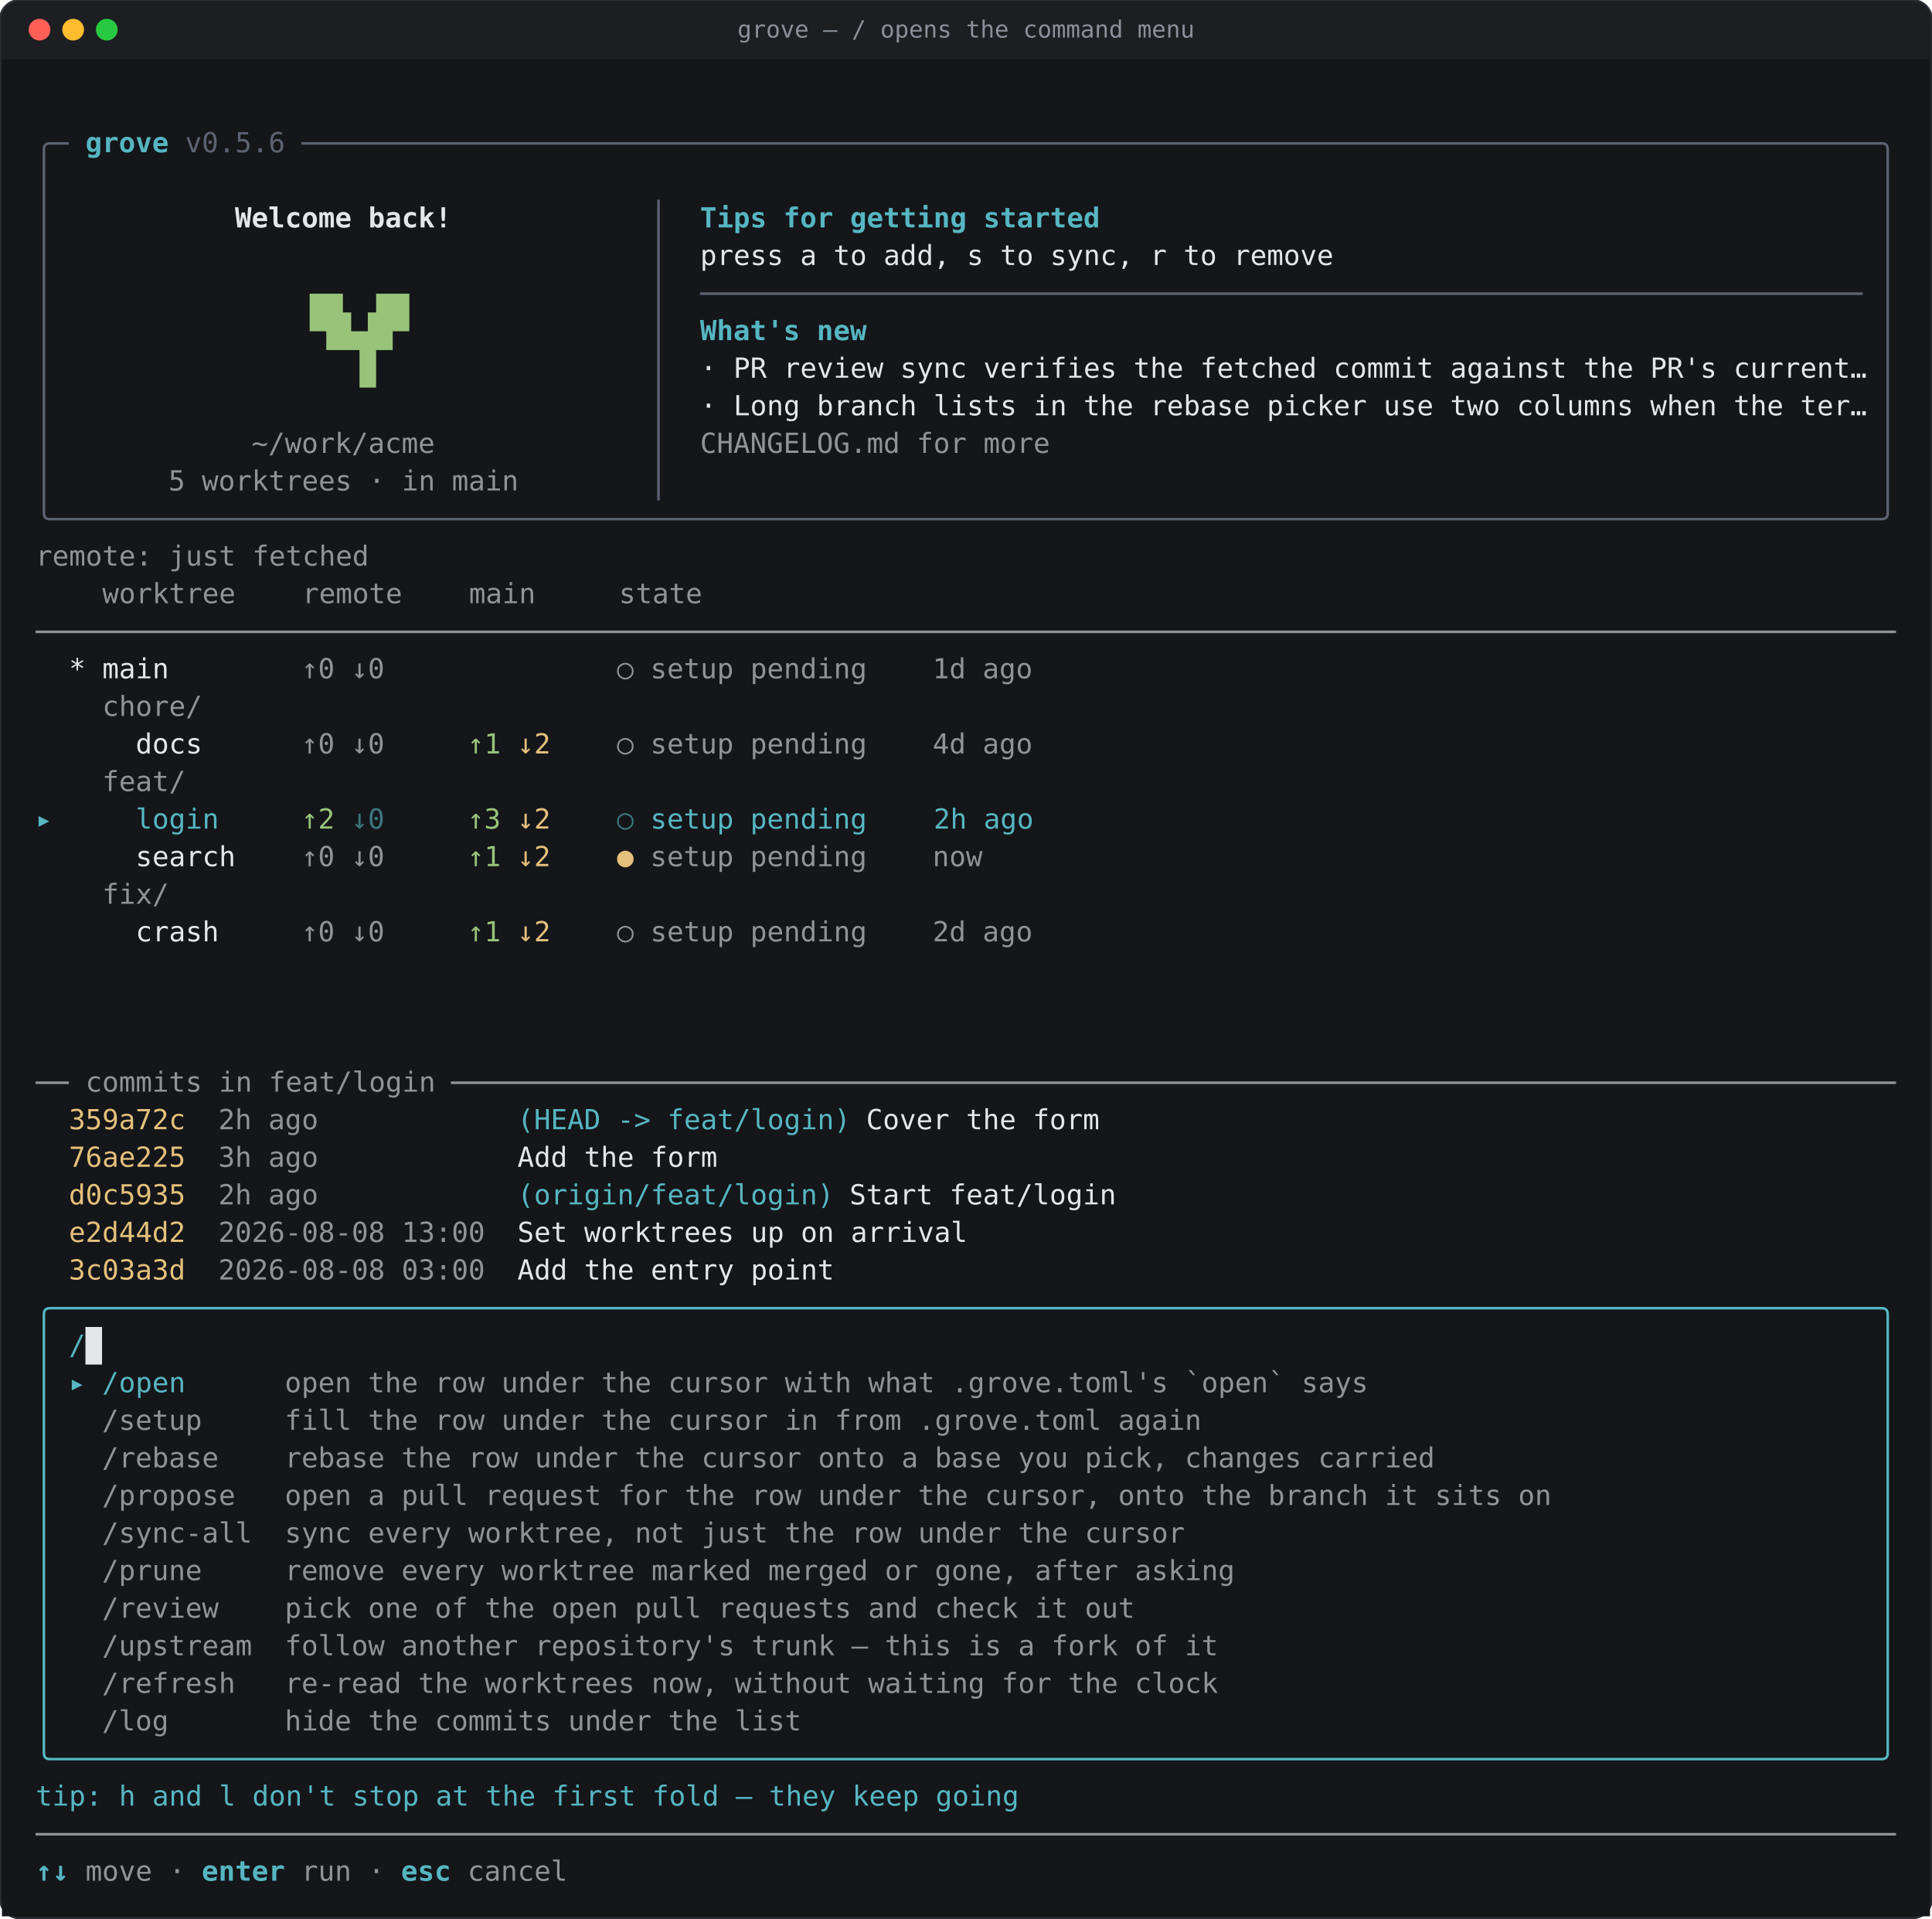
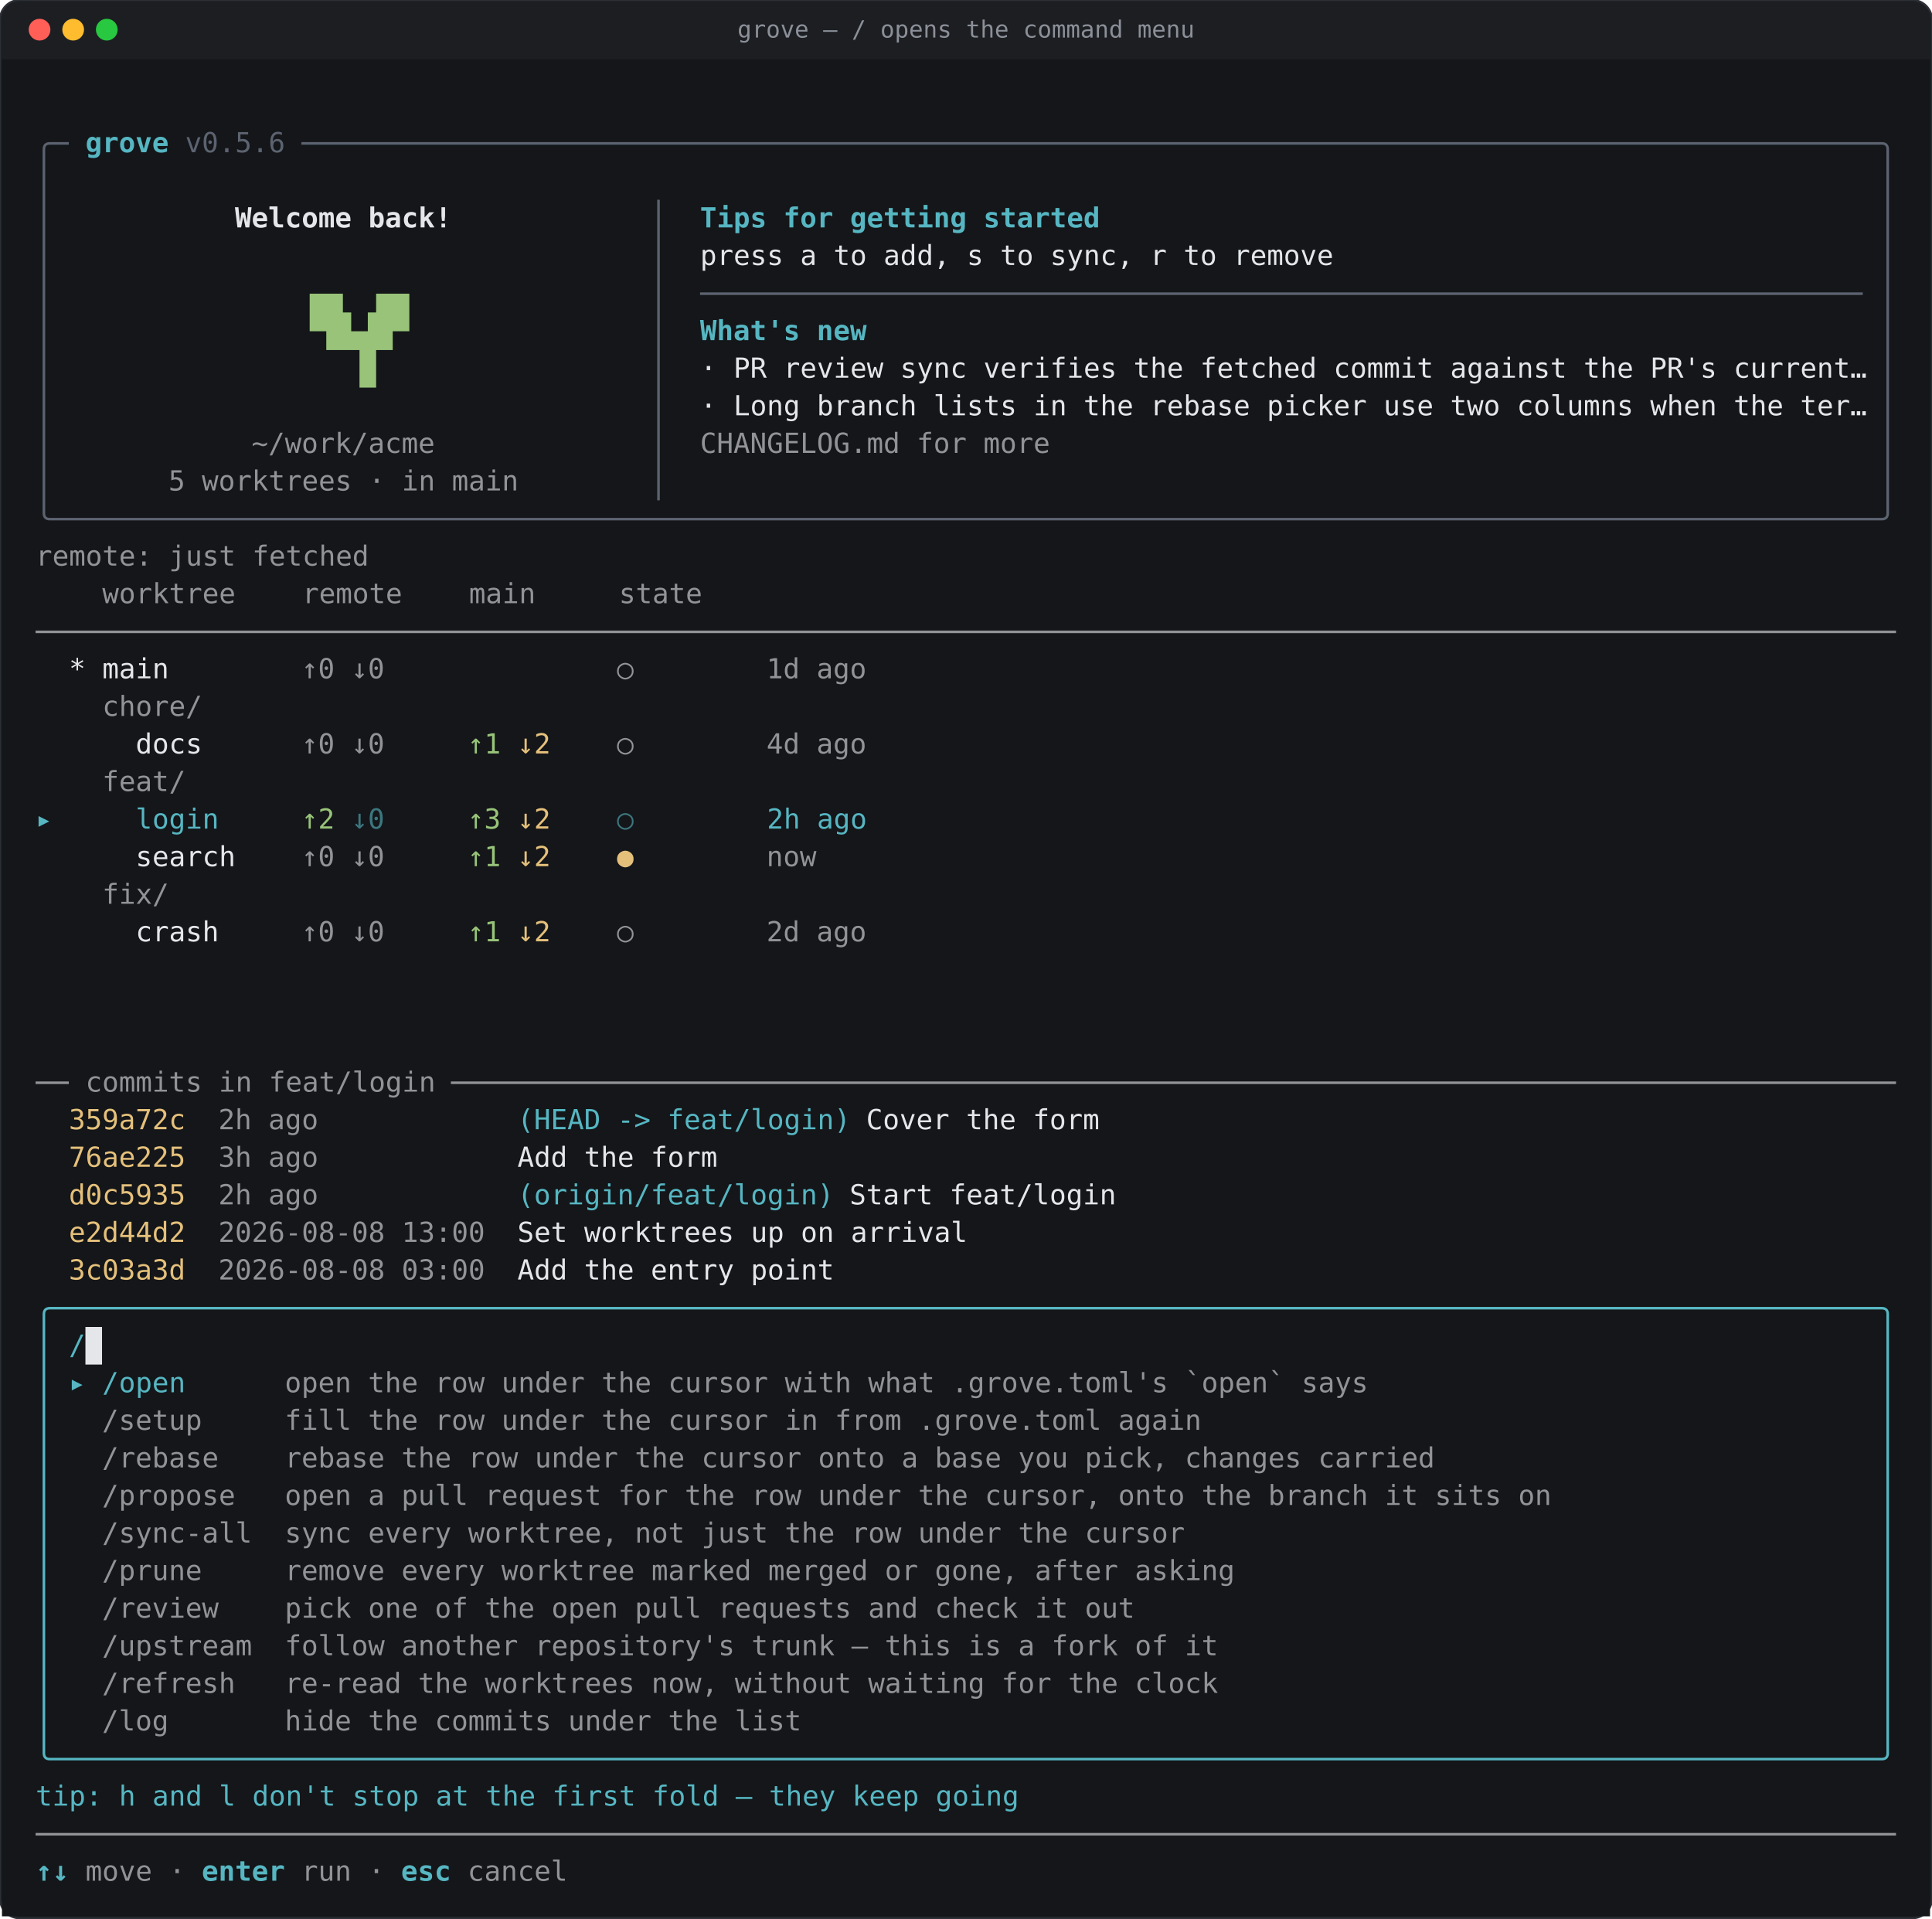
<svg xmlns="http://www.w3.org/2000/svg" width="977" height="970" viewBox="0 0 977 970" font-family="ui-monospace, SFMono-Regular, Menlo, Consolas, 'DejaVu Sans Mono', monospace" font-size="14">
  <rect width="977" height="970" rx="10" fill="#1c1e22" stroke="#2c2f36" />
  <rect x="1" y="30" width="975" height="939" fill="#141619" />
  <circle cx="20" cy="15" r="5.5" fill="#ff5f57" />
  <circle cx="37" cy="15" r="5.5" fill="#febc2e" />
  <circle cx="54" cy="15" r="5.5" fill="#28c840" />
  <text x="488.5" y="19" fill="#8b8f98" font-size="12" text-anchor="middle">grove — / opens the command menu</text>
  <rect x="43.2" y="671.0" width="8.4" height="19" fill="#e4e6ea" />
  <path fill="#98c379" opacity="1" d="M156.60 148.50h4.20v9.50h-4.20zM160.80 148.50h8.40v9.50h-8.40zM169.20 148.50h4.20v9.50h-4.20zM190.20 148.50h4.20v9.50h-4.20zM194.40 148.50h8.40v9.50h-8.40zM202.80 148.50h4.20v9.50h-4.20zM156.60 158.00h4.20v9.50h-4.20zM160.80 158.00h4.20v9.50h-4.20zM165.00 158.00h4.20v9.50h-4.20zM165.00 167.50h4.20v9.50h-4.20zM169.20 158.00h8.40v19.00h-8.40zM177.60 167.50h8.40v9.50h-8.40zM186.00 158.00h8.40v19.00h-8.40zM194.40 158.00h4.20v9.50h-4.20zM198.60 158.00h4.20v9.50h-4.20zM194.40 167.50h4.20v9.50h-4.20zM202.80 158.00h4.20v9.50h-4.20zM181.80 177.00h4.20v19.00h-4.20zM186.00 177.00h4.20v19.00h-4.20z" />
  <path fill="none" stroke="#5c6370" stroke-width="1.3" opacity="1" d="M22.20 82.00V75.50Q22.20 72.50 25.20 72.50H26.40M26.40 72.50H34.80M152.40 72.50H950.40M954.60 82.00V75.50Q954.60 72.50 951.60 72.50H950.40M22.20 82.00V101.00M954.60 82.00V101.00M22.20 101.00V120.00M333.00 101.00V120.00M954.60 101.00V120.00M22.20 120.00V139.00M333.00 120.00V139.00M954.60 120.00V139.00M22.20 139.00V158.00M333.00 139.00V158.00M354.00 148.50H942.00M954.60 139.00V158.00M22.20 158.00V177.00M333.00 158.00V177.00M954.60 158.00V177.00M22.20 177.00V196.00M333.00 177.00V196.00M954.60 177.00V196.00M22.20 196.00V215.00M333.00 196.00V215.00M954.60 196.00V215.00M22.20 215.00V234.00M333.00 215.00V234.00M954.60 215.00V234.00M22.20 234.00V253.00M333.00 234.00V253.00M954.60 234.00V253.00M22.20 253.00V259.50Q22.20 262.50 25.20 262.50H26.40M26.40 262.50H950.40M954.60 253.00V259.50Q954.60 262.50 951.60 262.50H950.40" />
  <path fill="none" stroke="#e4e6ea" stroke-width="1.3" opacity="0.6" d="M18.00 319.50H958.80M18.00 547.50H34.80M228.00 547.50H958.80M18.00 927.50H958.80" />
  <path fill="none" stroke="#56b6c2" stroke-width="1.3" opacity="1" d="M22.20 671.00V664.50Q22.20 661.50 25.20 661.50H26.40M26.40 661.50H950.40M954.60 671.00V664.50Q954.60 661.50 951.60 661.50H950.40M22.20 671.00V690.00M954.60 671.00V690.00M22.20 690.00V709.00M954.60 690.00V709.00M22.20 709.00V728.00M954.60 709.00V728.00M22.20 728.00V747.00M954.60 728.00V747.00M22.20 747.00V766.00M954.60 747.00V766.00M22.20 766.00V785.00M954.60 766.00V785.00M22.20 785.00V804.00M954.60 785.00V804.00M22.20 804.00V823.00M954.60 804.00V823.00M22.20 823.00V842.00M954.60 823.00V842.00M22.20 842.00V861.00M954.60 842.00V861.00M22.20 861.00V880.00M954.60 861.00V880.00M22.20 880.00V886.50Q22.20 889.50 25.20 889.50H26.40M26.40 889.50H950.40M954.60 880.00V886.50Q954.60 889.50 951.60 889.50H950.40" />
  <text x="43.2" y="77.0" fill="#56b6c2" font-weight="600" textLength="42.0" lengthAdjust="spacingAndGlyphs" xml:space="preserve">grove</text>
  <text x="85.2" y="77.0" fill="#5c6370" textLength="67.2" lengthAdjust="spacingAndGlyphs" xml:space="preserve"> v0.5.6 </text>
  <text x="118.8" y="115.0" fill="#e4e6ea" font-weight="600" textLength="109.2" lengthAdjust="spacingAndGlyphs" xml:space="preserve">Welcome back!</text>
  <text x="354.0" y="115.0" fill="#56b6c2" font-weight="600" textLength="201.6" lengthAdjust="spacingAndGlyphs" xml:space="preserve">Tips for getting started</text>
  <text x="337.2" y="134.0" fill="#e4e6ea" textLength="613.2" lengthAdjust="spacingAndGlyphs" xml:space="preserve">  press a to add, s to sync, r to remove                                 </text>
  <text x="354.0" y="172.0" fill="#56b6c2" font-weight="600" textLength="84.0" lengthAdjust="spacingAndGlyphs" xml:space="preserve">What's new</text>
  <text x="337.2" y="191.0" fill="#e4e6ea" textLength="613.2" lengthAdjust="spacingAndGlyphs" xml:space="preserve">  · PR review sync verifies the fetched commit against the PR's current… </text>
  <text x="337.2" y="210.0" fill="#e4e6ea" textLength="613.2" lengthAdjust="spacingAndGlyphs" xml:space="preserve">  · Long branch lists in the rebase picker use two columns when the ter… </text>
  <text x="127.2" y="229.0" fill="#e4e6ea" opacity="0.6" textLength="92.4" lengthAdjust="spacingAndGlyphs" xml:space="preserve">~/work/acme</text>
  <text x="354.0" y="229.0" fill="#e4e6ea" opacity="0.6" textLength="176.4" lengthAdjust="spacingAndGlyphs" xml:space="preserve">CHANGELOG.md for more</text>
  <text x="85.2" y="248.0" fill="#e4e6ea" opacity="0.6" textLength="176.4" lengthAdjust="spacingAndGlyphs" xml:space="preserve">5 worktrees · in main</text>
  <text x="18.0" y="286.0" fill="#e4e6ea" opacity="0.6" textLength="168.0" lengthAdjust="spacingAndGlyphs" xml:space="preserve">remote: just fetched</text>
  <text x="18.0" y="305.0" fill="#e4e6ea" opacity="0.6" textLength="336.0" lengthAdjust="spacingAndGlyphs" xml:space="preserve">    worktree    remote    main     state</text>
  <text x="18.0" y="343.0" fill="#e4e6ea" textLength="134.4" lengthAdjust="spacingAndGlyphs" xml:space="preserve">  * main        </text>
  <text x="152.4" y="343.0" fill="#e4e6ea" opacity="0.6" textLength="16.8" lengthAdjust="spacingAndGlyphs" xml:space="preserve">↑0</text>
  <text x="177.6" y="343.0" fill="#e4e6ea" opacity="0.6" textLength="16.8" lengthAdjust="spacingAndGlyphs" xml:space="preserve">↓0</text>
-   <text x="312.0" y="343.0" fill="#e4e6ea" opacity="0.6" textLength="126.0" lengthAdjust="spacingAndGlyphs" xml:space="preserve">○ setup pending</text>
-   <text x="471.6" y="343.0" fill="#e4e6ea" opacity="0.6" textLength="50.4" lengthAdjust="spacingAndGlyphs" xml:space="preserve">1d ago</text>
+   <text x="312.0" y="343.0" fill="#e4e6ea" opacity="0.6" textLength="8.4" lengthAdjust="spacingAndGlyphs" xml:space="preserve">○</text>
+   <text x="387.6" y="343.0" fill="#e4e6ea" opacity="0.6" textLength="50.4" lengthAdjust="spacingAndGlyphs" xml:space="preserve">1d ago</text>
  <text x="18.0" y="362.0" fill="#e4e6ea" opacity="0.6" textLength="84.0" lengthAdjust="spacingAndGlyphs" xml:space="preserve">    chore/</text>
  <text x="18.0" y="381.0" fill="#e4e6ea" textLength="134.4" lengthAdjust="spacingAndGlyphs" xml:space="preserve">      docs      </text>
  <text x="152.4" y="381.0" fill="#e4e6ea" opacity="0.6" textLength="16.8" lengthAdjust="spacingAndGlyphs" xml:space="preserve">↑0</text>
  <text x="177.6" y="381.0" fill="#e4e6ea" opacity="0.6" textLength="16.8" lengthAdjust="spacingAndGlyphs" xml:space="preserve">↓0</text>
  <text x="236.4" y="381.0" fill="#98c379" textLength="16.8" lengthAdjust="spacingAndGlyphs" xml:space="preserve">↑1</text>
  <text x="261.6" y="381.0" fill="#e5c07b" textLength="16.8" lengthAdjust="spacingAndGlyphs" xml:space="preserve">↓2</text>
-   <text x="312.0" y="381.0" fill="#e4e6ea" opacity="0.6" textLength="126.0" lengthAdjust="spacingAndGlyphs" xml:space="preserve">○ setup pending</text>
-   <text x="471.6" y="381.0" fill="#e4e6ea" opacity="0.6" textLength="50.4" lengthAdjust="spacingAndGlyphs" xml:space="preserve">4d ago</text>
+   <text x="312.0" y="381.0" fill="#e4e6ea" opacity="0.6" textLength="8.4" lengthAdjust="spacingAndGlyphs" xml:space="preserve">○</text>
+   <text x="387.6" y="381.0" fill="#e4e6ea" opacity="0.6" textLength="50.4" lengthAdjust="spacingAndGlyphs" xml:space="preserve">4d ago</text>
  <text x="18.0" y="400.0" fill="#e4e6ea" opacity="0.6" textLength="75.6" lengthAdjust="spacingAndGlyphs" xml:space="preserve">    feat/</text>
  <text x="18.0" y="419.0" fill="#56b6c2" textLength="134.4" lengthAdjust="spacingAndGlyphs" xml:space="preserve">▸     login     </text>
  <text x="152.4" y="419.0" fill="#98c379" textLength="16.8" lengthAdjust="spacingAndGlyphs" xml:space="preserve">↑2</text>
  <text x="177.6" y="419.0" fill="#56b6c2" opacity="0.6" textLength="16.8" lengthAdjust="spacingAndGlyphs" xml:space="preserve">↓0</text>
  <text x="236.4" y="419.0" fill="#98c379" textLength="16.8" lengthAdjust="spacingAndGlyphs" xml:space="preserve">↑3</text>
  <text x="261.6" y="419.0" fill="#e5c07b" textLength="16.8" lengthAdjust="spacingAndGlyphs" xml:space="preserve">↓2</text>
  <text x="312.0" y="419.0" fill="#56b6c2" opacity="0.6" textLength="8.4" lengthAdjust="spacingAndGlyphs" xml:space="preserve">○</text>
-   <text x="320.4" y="419.0" fill="#56b6c2" textLength="201.6" lengthAdjust="spacingAndGlyphs" xml:space="preserve"> setup pending    2h ago</text>
+   <text x="320.4" y="419.0" fill="#56b6c2" textLength="117.6" lengthAdjust="spacingAndGlyphs" xml:space="preserve">        2h ago</text>
  <text x="18.0" y="438.0" fill="#e4e6ea" textLength="134.4" lengthAdjust="spacingAndGlyphs" xml:space="preserve">      search    </text>
  <text x="152.4" y="438.0" fill="#e4e6ea" opacity="0.6" textLength="16.8" lengthAdjust="spacingAndGlyphs" xml:space="preserve">↑0</text>
  <text x="177.6" y="438.0" fill="#e4e6ea" opacity="0.6" textLength="16.8" lengthAdjust="spacingAndGlyphs" xml:space="preserve">↓0</text>
  <text x="236.4" y="438.0" fill="#98c379" textLength="16.8" lengthAdjust="spacingAndGlyphs" xml:space="preserve">↑1</text>
  <text x="261.6" y="438.0" fill="#e5c07b" textLength="16.8" lengthAdjust="spacingAndGlyphs" xml:space="preserve">↓2</text>
  <text x="312.0" y="438.0" fill="#e5c07b" textLength="8.4" lengthAdjust="spacingAndGlyphs" xml:space="preserve">●</text>
-   <text x="320.4" y="438.0" fill="#e4e6ea" opacity="0.6" textLength="117.6" lengthAdjust="spacingAndGlyphs" xml:space="preserve"> setup pending</text>
-   <text x="471.6" y="438.0" fill="#e4e6ea" opacity="0.6" textLength="50.4" lengthAdjust="spacingAndGlyphs" xml:space="preserve">now   </text>
+   <text x="387.6" y="438.0" fill="#e4e6ea" opacity="0.6" textLength="50.4" lengthAdjust="spacingAndGlyphs" xml:space="preserve">now   </text>
  <text x="18.0" y="457.0" fill="#e4e6ea" opacity="0.6" textLength="67.2" lengthAdjust="spacingAndGlyphs" xml:space="preserve">    fix/</text>
  <text x="18.0" y="476.0" fill="#e4e6ea" textLength="134.4" lengthAdjust="spacingAndGlyphs" xml:space="preserve">      crash     </text>
  <text x="152.4" y="476.0" fill="#e4e6ea" opacity="0.6" textLength="16.8" lengthAdjust="spacingAndGlyphs" xml:space="preserve">↑0</text>
  <text x="177.6" y="476.0" fill="#e4e6ea" opacity="0.6" textLength="16.8" lengthAdjust="spacingAndGlyphs" xml:space="preserve">↓0</text>
  <text x="236.4" y="476.0" fill="#98c379" textLength="16.8" lengthAdjust="spacingAndGlyphs" xml:space="preserve">↑1</text>
  <text x="261.6" y="476.0" fill="#e5c07b" textLength="16.8" lengthAdjust="spacingAndGlyphs" xml:space="preserve">↓2</text>
-   <text x="312.0" y="476.0" fill="#e4e6ea" opacity="0.6" textLength="126.0" lengthAdjust="spacingAndGlyphs" xml:space="preserve">○ setup pending</text>
-   <text x="471.6" y="476.0" fill="#e4e6ea" opacity="0.6" textLength="50.4" lengthAdjust="spacingAndGlyphs" xml:space="preserve">2d ago</text>
+   <text x="312.0" y="476.0" fill="#e4e6ea" opacity="0.6" textLength="8.4" lengthAdjust="spacingAndGlyphs" xml:space="preserve">○</text>
+   <text x="387.6" y="476.0" fill="#e4e6ea" opacity="0.6" textLength="50.4" lengthAdjust="spacingAndGlyphs" xml:space="preserve">2d ago</text>
  <text x="34.8" y="552.0" fill="#e4e6ea" opacity="0.6" textLength="193.2" lengthAdjust="spacingAndGlyphs" xml:space="preserve"> commits in feat/login </text>
  <text x="34.8" y="571.0" fill="#e5c07b" textLength="58.8" lengthAdjust="spacingAndGlyphs" xml:space="preserve">359a72c</text>
  <text x="110.4" y="571.0" fill="#e4e6ea" opacity="0.6" textLength="134.4" lengthAdjust="spacingAndGlyphs" xml:space="preserve">2h ago          </text>
  <text x="261.6" y="571.0" fill="#56b6c2" textLength="176.4" lengthAdjust="spacingAndGlyphs" xml:space="preserve">(HEAD -&gt; feat/login) </text>
  <text x="438.0" y="571.0" fill="#e4e6ea" textLength="117.6" lengthAdjust="spacingAndGlyphs" xml:space="preserve">Cover the form</text>
  <text x="34.8" y="590.0" fill="#e5c07b" textLength="58.8" lengthAdjust="spacingAndGlyphs" xml:space="preserve">76ae225</text>
  <text x="110.4" y="590.0" fill="#e4e6ea" opacity="0.6" textLength="134.4" lengthAdjust="spacingAndGlyphs" xml:space="preserve">3h ago          </text>
  <text x="244.8" y="590.0" fill="#e4e6ea" textLength="117.6" lengthAdjust="spacingAndGlyphs" xml:space="preserve">  Add the form</text>
  <text x="34.8" y="609.0" fill="#e5c07b" textLength="58.8" lengthAdjust="spacingAndGlyphs" xml:space="preserve">d0c5935</text>
  <text x="110.4" y="609.0" fill="#e4e6ea" opacity="0.6" textLength="134.4" lengthAdjust="spacingAndGlyphs" xml:space="preserve">2h ago          </text>
  <text x="261.6" y="609.0" fill="#56b6c2" textLength="168.0" lengthAdjust="spacingAndGlyphs" xml:space="preserve">(origin/feat/login) </text>
  <text x="429.6" y="609.0" fill="#e4e6ea" textLength="134.4" lengthAdjust="spacingAndGlyphs" xml:space="preserve">Start feat/login</text>
  <text x="34.8" y="628.0" fill="#e5c07b" textLength="58.8" lengthAdjust="spacingAndGlyphs" xml:space="preserve">e2d44d2</text>
  <text x="110.4" y="628.0" fill="#e4e6ea" opacity="0.6" textLength="134.4" lengthAdjust="spacingAndGlyphs" xml:space="preserve">2026-08-08 13:00</text>
  <text x="244.8" y="628.0" fill="#e4e6ea" textLength="243.6" lengthAdjust="spacingAndGlyphs" xml:space="preserve">  Set worktrees up on arrival</text>
  <text x="34.8" y="647.0" fill="#e5c07b" textLength="58.8" lengthAdjust="spacingAndGlyphs" xml:space="preserve">3c03a3d</text>
  <text x="110.4" y="647.0" fill="#e4e6ea" opacity="0.6" textLength="134.4" lengthAdjust="spacingAndGlyphs" xml:space="preserve">2026-08-08 03:00</text>
  <text x="244.8" y="647.0" fill="#e4e6ea" textLength="176.4" lengthAdjust="spacingAndGlyphs" xml:space="preserve">  Add the entry point</text>
  <text x="34.8" y="685.0" fill="#56b6c2" textLength="8.4" lengthAdjust="spacingAndGlyphs" xml:space="preserve">/</text>
  <text x="34.8" y="704.0" fill="#56b6c2" textLength="92.4" lengthAdjust="spacingAndGlyphs" xml:space="preserve">▸ /open    </text>
  <text x="144.0" y="704.0" fill="#e4e6ea" opacity="0.6" textLength="546.0" lengthAdjust="spacingAndGlyphs" xml:space="preserve">open the row under the cursor with what .grove.toml's `open` says</text>
  <text x="51.6" y="723.0" fill="#e4e6ea" opacity="0.6" textLength="75.6" lengthAdjust="spacingAndGlyphs" xml:space="preserve">/setup   </text>
  <text x="144.0" y="723.0" fill="#e4e6ea" opacity="0.6" textLength="462.0" lengthAdjust="spacingAndGlyphs" xml:space="preserve">fill the row under the cursor in from .grove.toml again</text>
  <text x="51.6" y="742.0" fill="#e4e6ea" opacity="0.6" textLength="75.6" lengthAdjust="spacingAndGlyphs" xml:space="preserve">/rebase  </text>
  <text x="144.0" y="742.0" fill="#e4e6ea" opacity="0.6" textLength="579.6" lengthAdjust="spacingAndGlyphs" xml:space="preserve">rebase the row under the cursor onto a base you pick, changes carried</text>
  <text x="51.6" y="761.0" fill="#e4e6ea" opacity="0.6" textLength="75.6" lengthAdjust="spacingAndGlyphs" xml:space="preserve">/propose </text>
  <text x="144.0" y="761.0" fill="#e4e6ea" opacity="0.6" textLength="638.4" lengthAdjust="spacingAndGlyphs" xml:space="preserve">open a pull request for the row under the cursor, onto the branch it sits on</text>
  <text x="51.6" y="780.0" fill="#e4e6ea" opacity="0.6" textLength="75.6" lengthAdjust="spacingAndGlyphs" xml:space="preserve">/sync-all</text>
  <text x="144.0" y="780.0" fill="#e4e6ea" opacity="0.6" textLength="453.6" lengthAdjust="spacingAndGlyphs" xml:space="preserve">sync every worktree, not just the row under the cursor</text>
  <text x="51.6" y="799.0" fill="#e4e6ea" opacity="0.6" textLength="75.6" lengthAdjust="spacingAndGlyphs" xml:space="preserve">/prune   </text>
  <text x="144.0" y="799.0" fill="#e4e6ea" opacity="0.6" textLength="478.8" lengthAdjust="spacingAndGlyphs" xml:space="preserve">remove every worktree marked merged or gone, after asking</text>
  <text x="51.6" y="818.0" fill="#e4e6ea" opacity="0.6" textLength="75.6" lengthAdjust="spacingAndGlyphs" xml:space="preserve">/review  </text>
  <text x="144.0" y="818.0" fill="#e4e6ea" opacity="0.6" textLength="428.4" lengthAdjust="spacingAndGlyphs" xml:space="preserve">pick one of the open pull requests and check it out</text>
  <text x="51.6" y="837.0" fill="#e4e6ea" opacity="0.6" textLength="75.6" lengthAdjust="spacingAndGlyphs" xml:space="preserve">/upstream</text>
  <text x="144.0" y="837.0" fill="#e4e6ea" opacity="0.6" textLength="470.4" lengthAdjust="spacingAndGlyphs" xml:space="preserve">follow another repository's trunk — this is a fork of it</text>
  <text x="51.6" y="856.0" fill="#e4e6ea" opacity="0.6" textLength="75.6" lengthAdjust="spacingAndGlyphs" xml:space="preserve">/refresh </text>
  <text x="144.0" y="856.0" fill="#e4e6ea" opacity="0.6" textLength="470.4" lengthAdjust="spacingAndGlyphs" xml:space="preserve">re-read the worktrees now, without waiting for the clock</text>
  <text x="51.6" y="875.0" fill="#e4e6ea" opacity="0.6" textLength="75.6" lengthAdjust="spacingAndGlyphs" xml:space="preserve">/log     </text>
  <text x="144.0" y="875.0" fill="#e4e6ea" opacity="0.6" textLength="260.4" lengthAdjust="spacingAndGlyphs" xml:space="preserve">hide the commits under the list</text>
  <text x="18.0" y="913.0" fill="#56b6c2" textLength="495.6" lengthAdjust="spacingAndGlyphs" xml:space="preserve">tip: h and l don't stop at the first fold — they keep going</text>
  <text x="18.0" y="951.0" fill="#56b6c2" font-weight="600" textLength="16.8" lengthAdjust="spacingAndGlyphs" xml:space="preserve">↑↓</text>
  <text x="34.8" y="951.0" fill="#e4e6ea" opacity="0.6" textLength="67.2" lengthAdjust="spacingAndGlyphs" xml:space="preserve"> move · </text>
  <text x="102.0" y="951.0" fill="#56b6c2" font-weight="600" textLength="42.0" lengthAdjust="spacingAndGlyphs" xml:space="preserve">enter</text>
  <text x="144.0" y="951.0" fill="#e4e6ea" opacity="0.6" textLength="58.8" lengthAdjust="spacingAndGlyphs" xml:space="preserve"> run · </text>
  <text x="202.8" y="951.0" fill="#56b6c2" font-weight="600" textLength="25.2" lengthAdjust="spacingAndGlyphs" xml:space="preserve">esc</text>
  <text x="228.0" y="951.0" fill="#e4e6ea" opacity="0.6" textLength="58.8" lengthAdjust="spacingAndGlyphs" xml:space="preserve"> cancel</text>
</svg>
